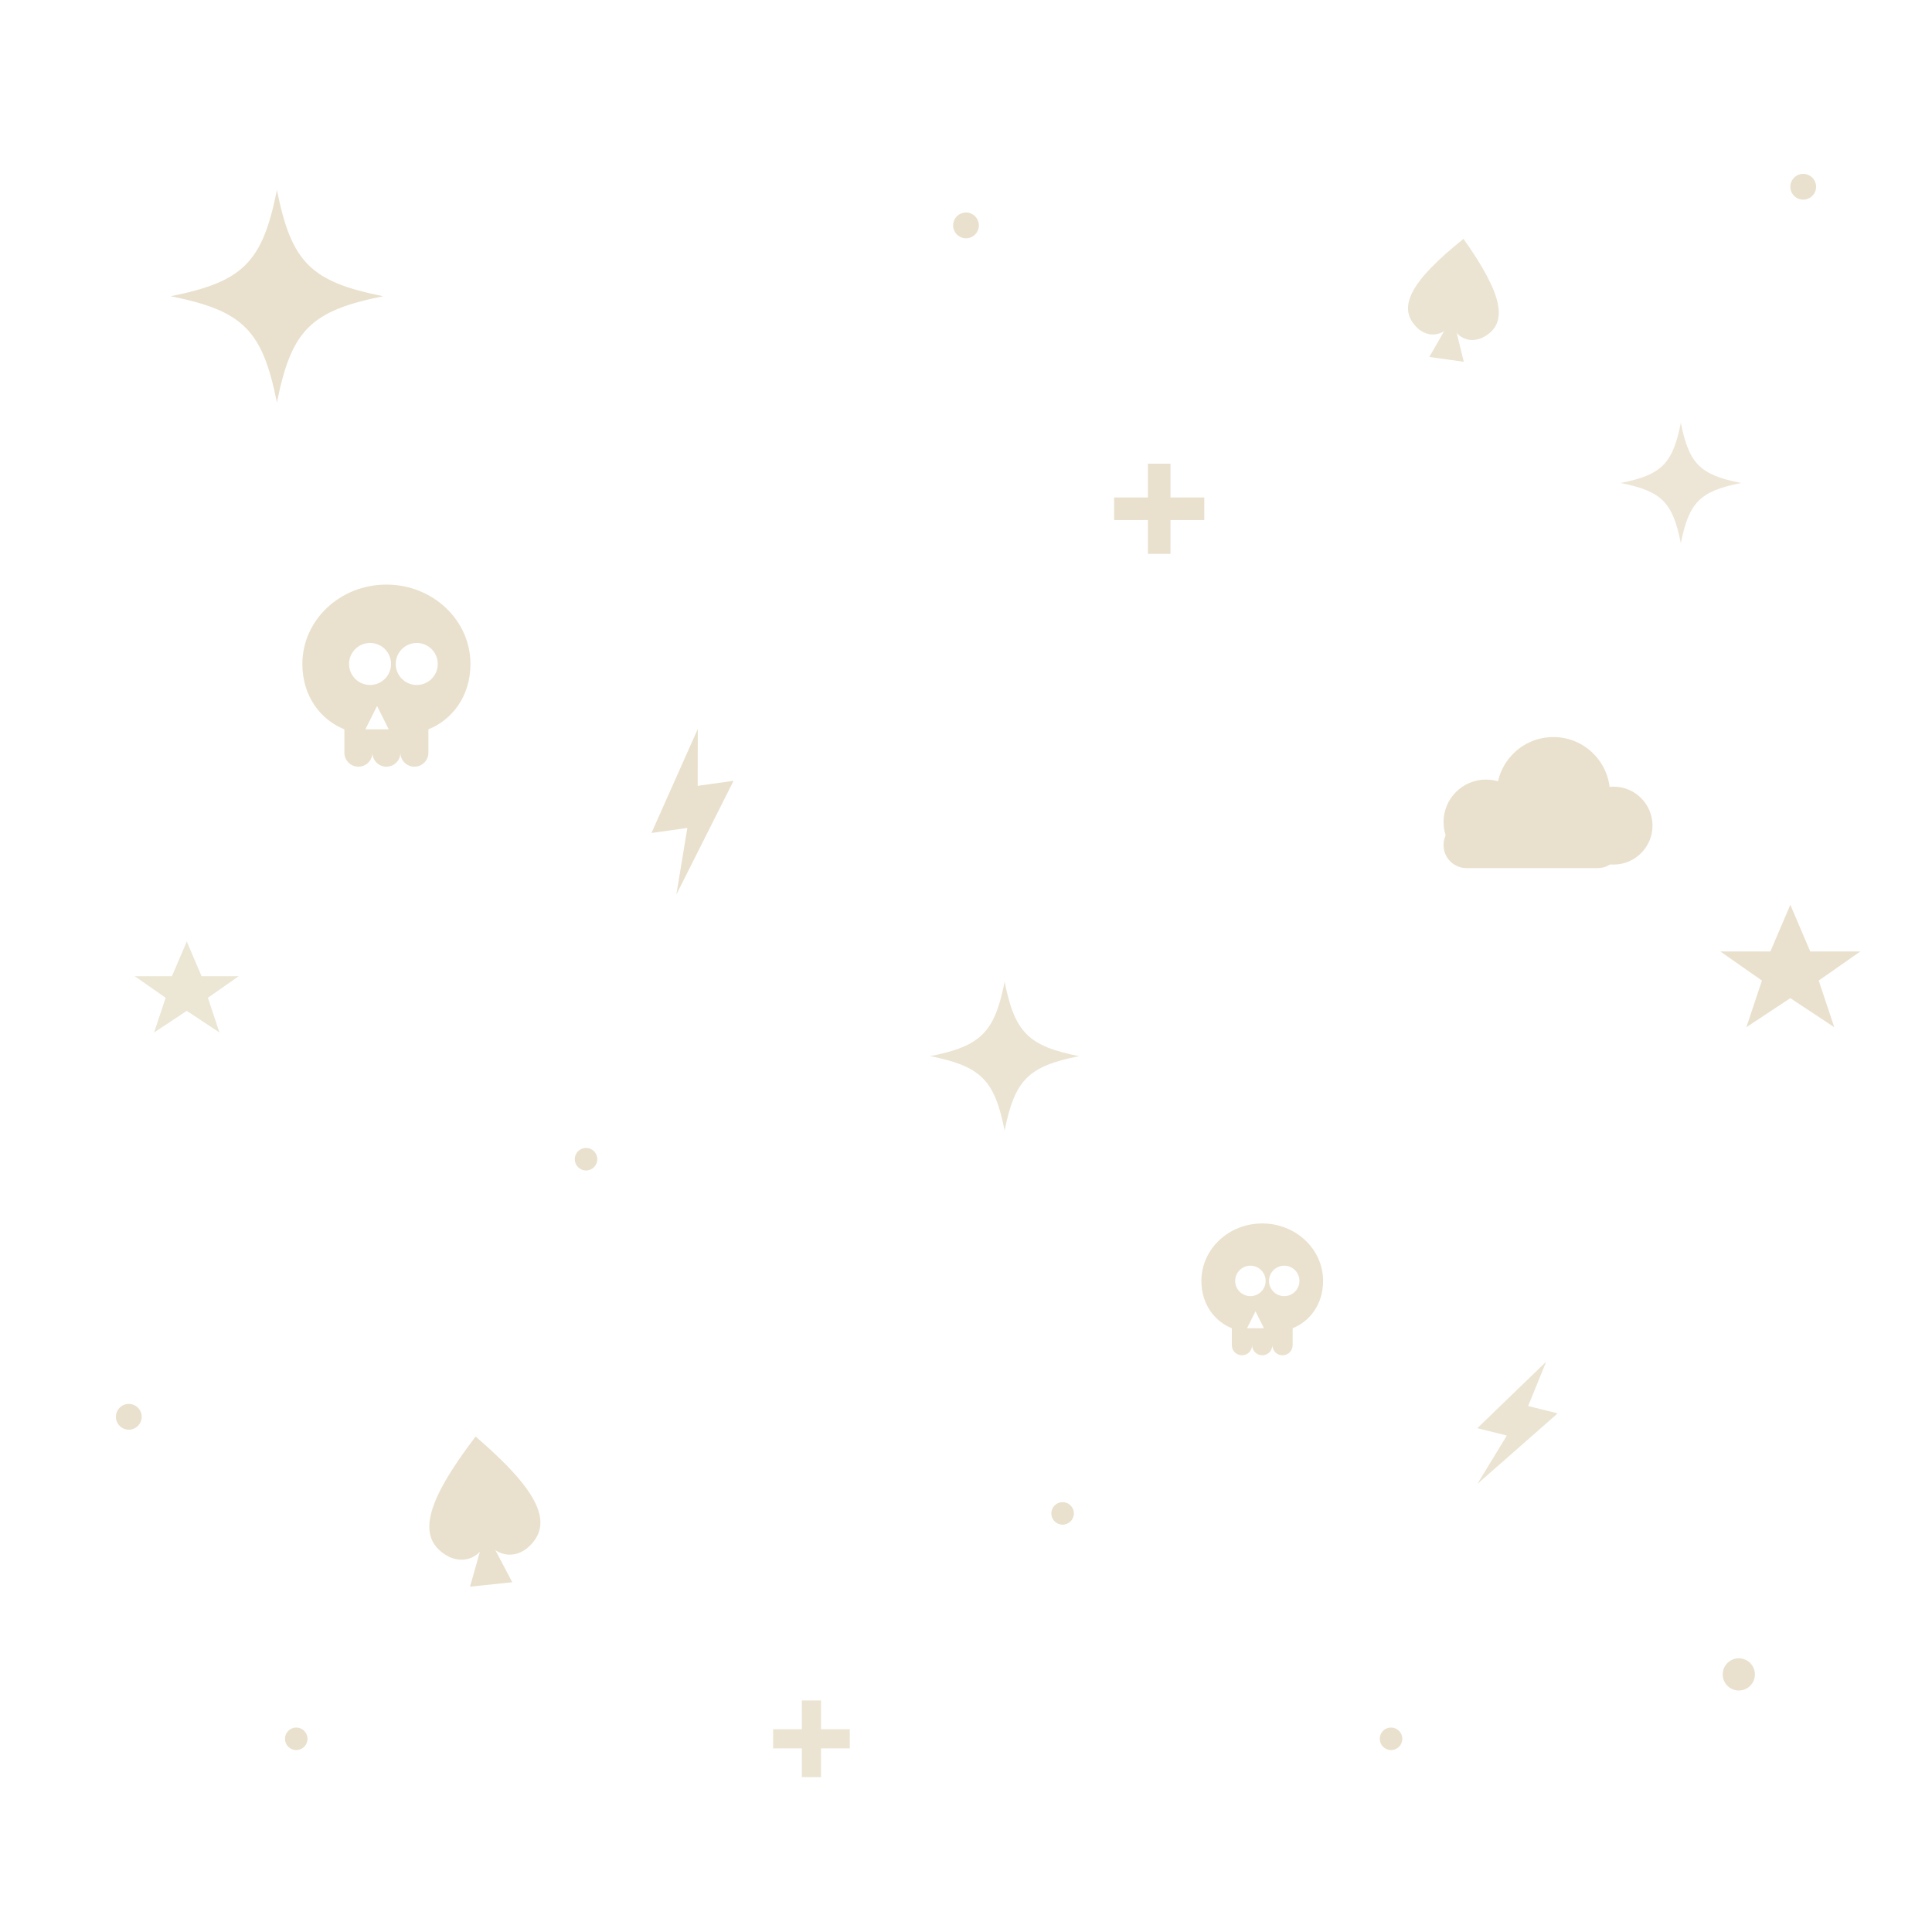
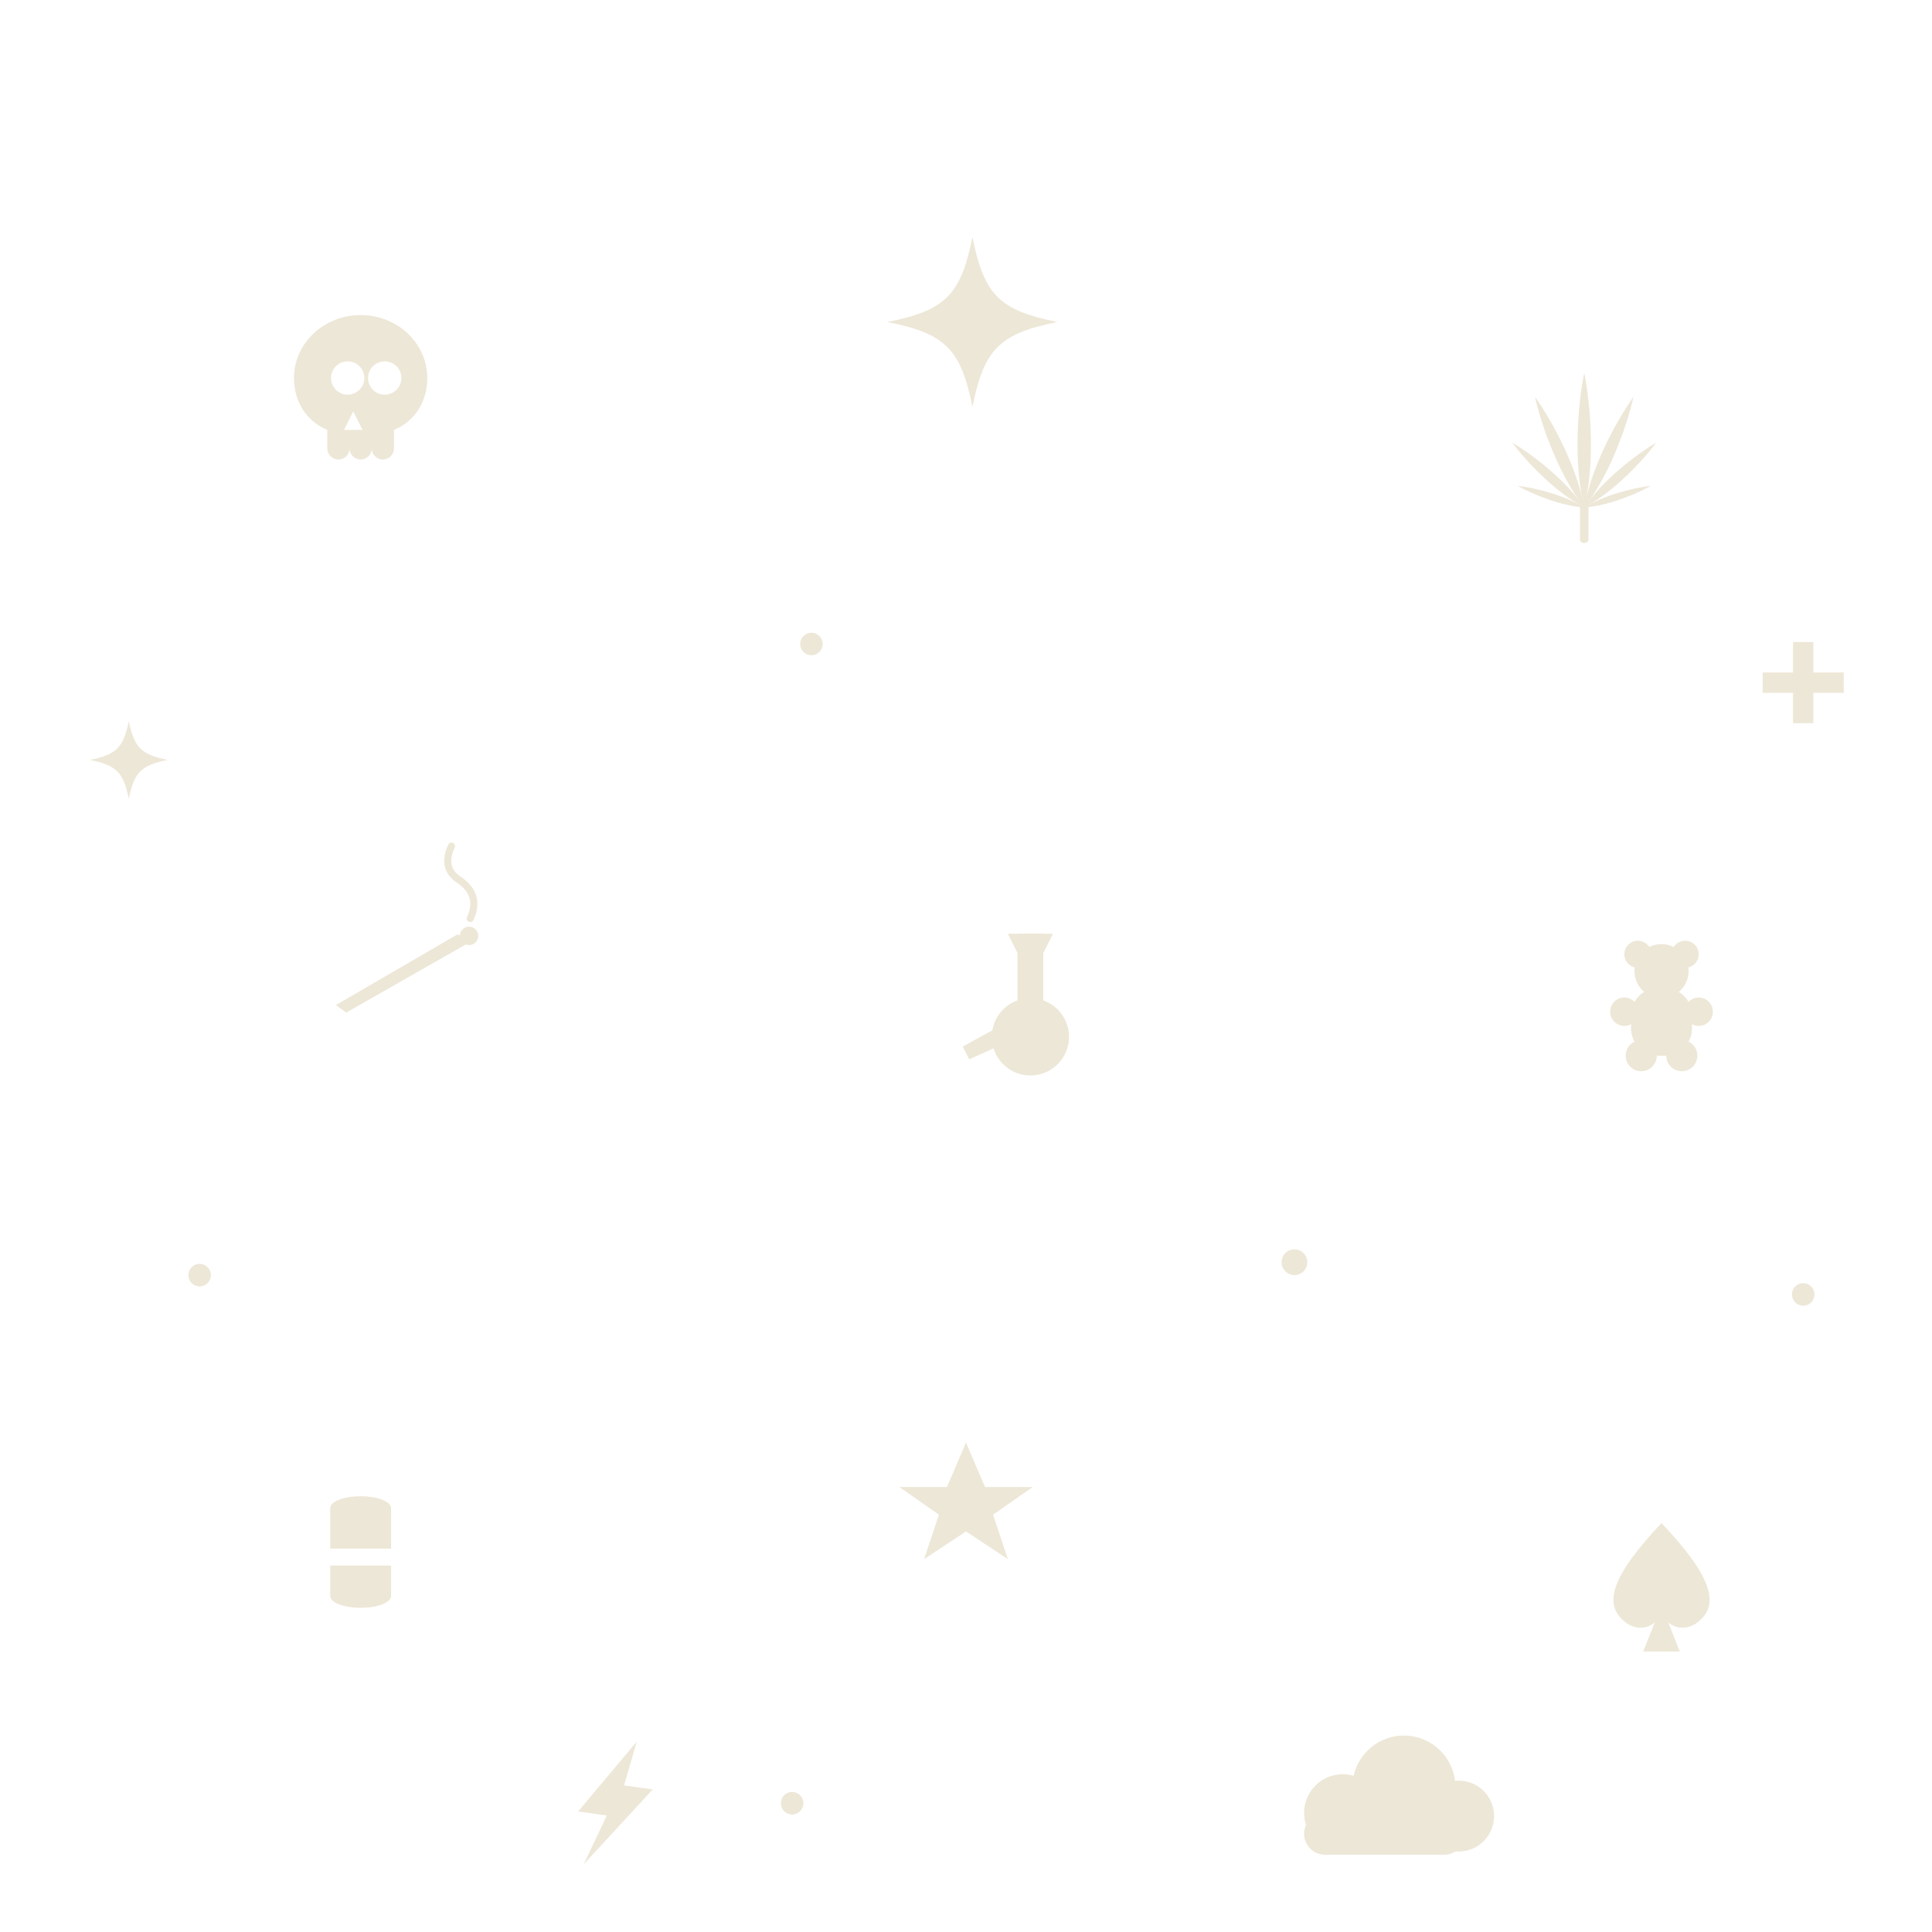
<svg xmlns="http://www.w3.org/2000/svg" viewBox="0 0 600 600" width="600" height="600">
  <defs>
    <path id="d-spark" d="M0,-22 C3,-7 7,-3 22,0 C7,3 3,7 0,22 C-3,7 -7,3 -22,0 C-7,-3 -3,-7 0,-22 Z" />
    <path id="d-bolt" d="M5,-20 L-10,4 L-1,4 L-6,20 L12,-6 L3,-6 Z" />
    <g id="d-spade">
      <path d="M0,-20 C-16,-3 -20,7 -11,13 C-6,16 -1,13 0,9 C1,13 6,16 11,13 C20,7 16,-3 0,-20 Z" />
      <path d="M0,7 L-6,22 L6,22 Z" />
    </g>
    <path id="d-star" d="M0,-20 L5.9,-6.2 L20.7,-6.2 L8.4,2.4 L13,16.2 L0,7.6 L-13,16.2 L-8.4,2.4 L-20.7,-6.2 L-5.9,-6.2 Z" />
    <path id="d-cross" d="M-3.5,-14 H3.5 V-3.5 H14 V3.5 H3.5 V14 H-3.5 V3.5 H-14 V-3.5 H-3.5 Z" />
    <g id="d-cloud">
      <circle cx="-15" cy="3" r="12" />
      <circle cx="4" cy="-5" r="16" />
      <circle cx="21" cy="4" r="11" />
      <rect x="-27" y="3" width="50" height="13" rx="6.5" />
    </g>
    <path id="d-skull" fill-rule="evenodd" d="M-18,-4 a18,17 0 0 1 36,0 c0,7 -4,12 -9,14 l0,5 a3,3 0 0 1 -6,0 a3,3 0 0 1 -6,0 a3,3 0 0 1 -6,0 l0,-5 c-5,-2 -9,-7 -9,-14 Z M-8,-4 a4.5,4.5 0 1 0 9,0 a4.5,4.5 0 1 0 -9,0 Z M2,-4 a4.5,4.5 0 1 0 9,0 a4.5,4.5 0 1 0 -9,0 Z M-2,5 l-2.5,5 h5 Z" />
+     <g id="d-joint">
+       <path d="M-24,3 L15,-4 L19,-1 L-22,6 Z" />
+       <circle cx="18" cy="-2.5" r="2.6" />
+       <path d="M20,-7 q5,-5 1,-11 q-4,-5 1,-10" fill="none" stroke="#e9e1cd" stroke-width="2" stroke-linecap="round" />
+     </g>
+     <g id="d-bong">
+       <circle cx="0" cy="10" r="12" />
+       <rect x="-4" y="-22" width="8" height="32" />
+       <path d="M-7,-22 L7,-22 L4,-16 L-4,-16 Z" />
+       <path d="M-10,7 L-21,13 L-19,17 L-8,12 Z" />
+     </g>
+     <g id="d-gummy">
+       <circle cx="-7" cy="-13" r="4" />
+       <circle cx="7" cy="-13" r="4" />
+       <circle cx="0" cy="-8" r="8" />
+       <rect x="-9" y="-3" width="18" height="20" rx="8" />
+       <circle cx="-11" cy="4" r="4.2" />
+       <circle cx="11" cy="4" r="4.2" />
+       <circle cx="-6" cy="17" r="4.6" />
+       <circle cx="6" cy="17" r="4.6" />
+     </g>
+     <g id="d-can">
+       <path fill-rule="evenodd" d="M-9,-13 a9,3.5 0 0 1 18,0 l0,26 a9,3.5 0 0 1 -18,0 l0,-26 Z M-9,-1 h18 v5 h-18 Z" />
+       <circle cx="0" cy="-13" r="2" />
+     </g>
+     <path id="d-leaflet" d="M0,16 C-3,4 -2,-12 0,-22 C2,-12 3,4 0,16 Z" />
+     <g id="d-leaf">
+       <use href="#d-leaflet" transform="rotate(0 0 16)" />
+       <use href="#d-leaflet" transform="rotate(24 0 16) translate(0,16) scale(0.9) translate(0,-16)" />
+       <use href="#d-leaflet" transform="rotate(-24 0 16) translate(0,16) scale(0.9) translate(0,-16)" />
+       <use href="#d-leaflet" transform="rotate(48 0 16) translate(0,16) scale(0.72) translate(0,-16)" />
+       <use href="#d-leaflet" transform="rotate(-48 0 16) translate(0,16) scale(0.72) translate(0,-16)" />
+       <use href="#d-leaflet" transform="rotate(72 0 16) translate(0,16) scale(0.52) translate(0,-16)" />
+       <use href="#d-leaflet" transform="rotate(-72 0 16) translate(0,16) scale(0.52) translate(0,-16)" />
+       <rect x="-1.2" y="14" width="2.4" height="12" rx="1" />
+     </g>
  </defs>
-   <g fill="#e9e1cd">
-     <use href="#d-spark" transform="translate(86,92) scale(1.5)" />
-     <use href="#d-spark" transform="translate(522,150) scale(0.85)" opacity="0.82" />
-     <use href="#d-spark" transform="translate(312,328) scale(1.05)" opacity="0.9" />
-     <use href="#d-bolt" transform="translate(214,252) rotate(-8) scale(1.25)" />
-     <use href="#d-bolt" transform="translate(470,442) rotate(14) scale(1.05)" opacity="0.9" />
-     <use href="#d-spade" transform="translate(150,468) rotate(-6) scale(1.1)" />
-     <use href="#d-spade" transform="translate(452,92) rotate(8) scale(0.9)" opacity="0.9" />
-     <use href="#d-star" transform="translate(556,302) scale(1.05)" />
-     <use href="#d-star" transform="translate(58,308) scale(0.78)" opacity="0.84" />
-     <use href="#d-cross" transform="translate(360,158)" />
-     <use href="#d-cross" transform="translate(252,540) scale(0.85)" opacity="0.9" />
-     <use href="#d-cloud" transform="translate(478,252) scale(1.1)" />
-     <use href="#d-skull" transform="translate(120,212) scale(1.45)" />
-     <use href="#d-skull" transform="translate(392,402) scale(1.05)" opacity="0.95" />
-     <circle cx="300" cy="70" r="4" />
-     <circle cx="540" cy="520" r="5" />
-     <circle cx="40" cy="440" r="4" />
-     <circle cx="432" cy="540" r="3.5" />
-     <circle cx="182" cy="360" r="3.5" />
-     <circle cx="560" cy="58" r="4" />
-     <circle cx="92" cy="540" r="3.5" />
-     <circle cx="330" cy="470" r="3.5" />
+   <g fill="#e9e1cd" opacity="0.8">
+     <use href="#d-skull" transform="translate(112,122) scale(1.15)" />
+     <use href="#d-spark" transform="translate(302,100) scale(1.2)" />
+     <use href="#d-leaf" transform="translate(492,140) scale(1.1)" />
+     <use href="#d-joint" transform="translate(128,300) rotate(-20) scale(1.1)" />
+     <use href="#d-bong" transform="translate(320,312) scale(1.0)" />
+     <use href="#d-gummy" transform="translate(516,310) scale(1.05)" />
+     <use href="#d-can" transform="translate(112,482) scale(1.05)" />
+     <use href="#d-star" transform="translate(300,468) scale(1.0)" />
+     <use href="#d-spade" transform="translate(516,492) scale(0.95)" />
+     <use href="#d-cloud" transform="translate(432,560) scale(1.0)" />
+     <use href="#d-bolt" transform="translate(190,560) rotate(8) scale(1.0)" />
+     <use href="#d-cross" transform="translate(560,212) scale(0.9)" />
+     <use href="#d-spark" transform="translate(40,236) scale(0.55)" />
+     <circle cx="252" cy="200" r="3.5" />
+     <circle cx="402" cy="392" r="4" />
+     <circle cx="62" cy="396" r="3.5" />
+     <circle cx="560" cy="402" r="3.5" />
+     <circle cx="246" cy="560" r="3.5" />
  </g>
</svg>
